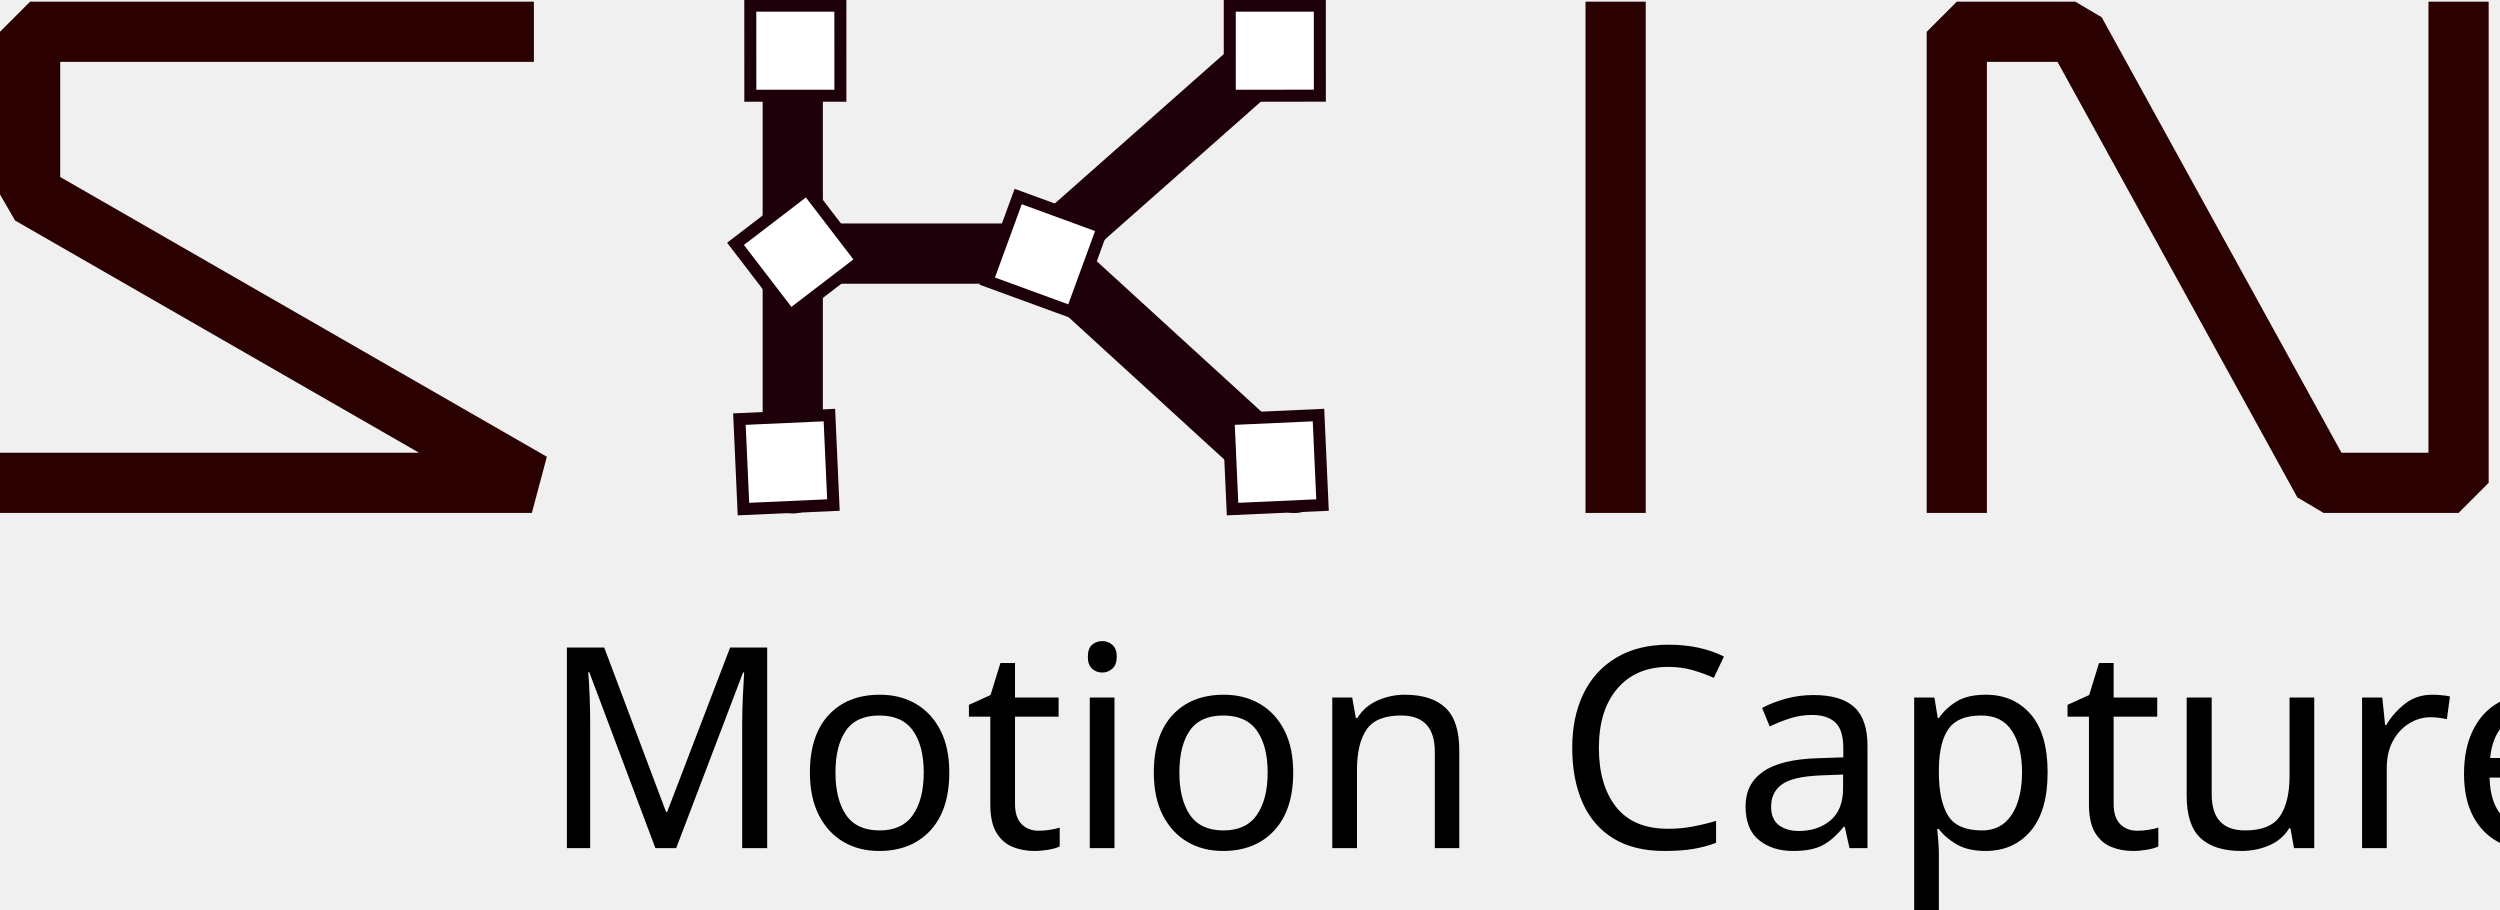
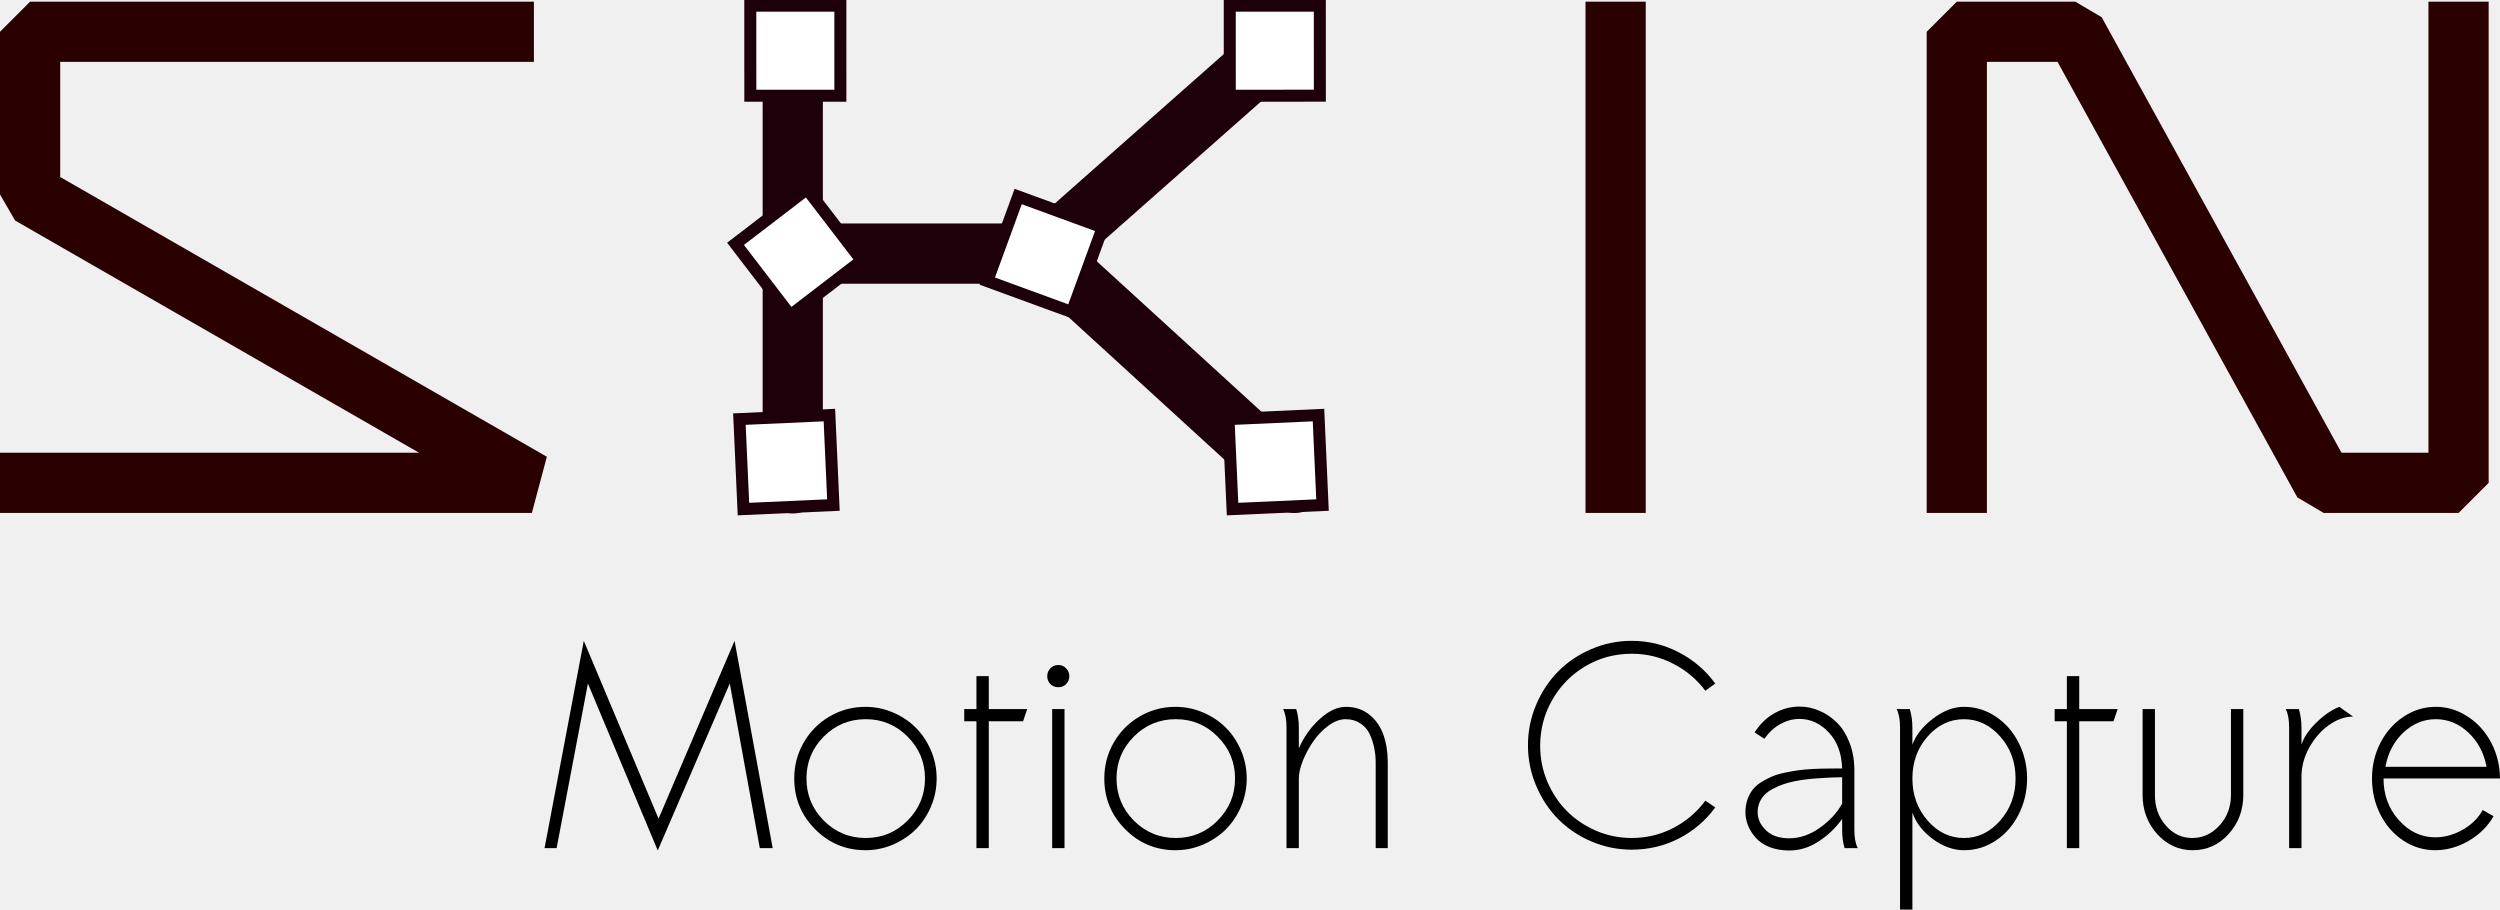
<svg xmlns="http://www.w3.org/2000/svg" version="1.1" width="498.261" height="181.291" id="svg2">
  <defs id="defs4">
    <marker refX="0" refY="0" orient="auto" id="DotS" style="overflow:visible">
      <path d="m -2.5,-1 c 0,2.76 -2.24,5 -5,5 -2.76,0 -5,-2.24 -5,-5 0,-2.76 2.24,-5 5,-5 2.76,0 5,2.24 5,5 z" transform="matrix(0.2,0,0,0.2,1.48,0.2)" id="path4514" style="fill-rule:evenodd;stroke:#000000;stroke-width:1pt" />
    </marker>
    <marker refX="0" refY="0" orient="auto" id="DiamondS" style="overflow:visible">
      <path d="M 0,-7.071 -7.071,0 0,7.071 7.071,0 0,-7.071 z" transform="scale(0.2,0.2)" id="path4532" style="fill-rule:evenodd;stroke:#000000;stroke-width:1pt" />
    </marker>
    <marker refX="0" refY="0" orient="auto" id="DiamondSstart" style="overflow:visible">
      <path d="M 0,-7.071 -7.071,0 0,7.071 7.071,0 0,-7.071 z" transform="matrix(0.2,0,0,0.2,1.2,0)" id="path4541" style="fill-rule:evenodd;stroke:#000000;stroke-width:1pt" />
    </marker>
    <marker refX="0" refY="0" orient="auto" id="SquareS" style="overflow:visible">
      <path d="M -5,-5 -5,5 5,5 5,-5 -5,-5 z" transform="scale(0.2,0.2)" id="path4523" style="fill-rule:evenodd;stroke:#000000;stroke-width:1pt" />
    </marker>
    <marker refX="0" refY="0" orient="auto" id="EmptyDiamondS" style="overflow:visible">
      <path d="M 0,-7.071 -7.071,0 0,7.071 7.071,0 0,-7.071 z" transform="scale(0.2,0.2)" id="path4559" style="fill:#ffffff;fill-rule:evenodd;stroke:#000000;stroke-width:1pt" />
    </marker>
    <marker refX="0" refY="0" orient="auto" id="EmptyDiamondSstart" style="overflow:visible">
      <path d="M 0,-7.071 -7.071,0 0,7.071 7.071,0 0,-7.071 z" transform="matrix(0.2,0,0,0.2,1.2,0)" id="path4568" style="fill:#ffffff;fill-rule:evenodd;stroke:#000000;stroke-width:1pt" />
    </marker>
    <marker refX="0" refY="0" orient="auto" id="SquareL" style="overflow:visible">
      <path d="M -5,-5 -5,5 5,5 5,-5 -5,-5 z" transform="scale(0.8,0.8)" id="path4517" style="fill-rule:evenodd;stroke:#000000;stroke-width:1pt" />
    </marker>
    <marker refX="0" refY="0" orient="auto" id="Tail" style="overflow:visible">
      <g transform="scale(-1.2,-1.2)" id="g4483">
        <path d="M -3.805,-3.959 0.544,0" id="path4485" style="fill:none;stroke:#000000;stroke-width:0.8;stroke-linecap:round" />
        <path d="M -1.287,-3.959 3.062,0" id="path4487" style="fill:none;stroke:#000000;stroke-width:0.8;stroke-linecap:round" />
        <path d="M 1.305,-3.959 5.654,0" id="path4489" style="fill:none;stroke:#000000;stroke-width:0.8;stroke-linecap:round" />
        <path d="M -3.805,4.178 0.544,0.22" id="path4491" style="fill:none;stroke:#000000;stroke-width:0.8;stroke-linecap:round" />
        <path d="M -1.287,4.178 3.062,0.22" id="path4493" style="fill:none;stroke:#000000;stroke-width:0.8;stroke-linecap:round" />
        <path d="M 1.305,4.178 5.654,0.22" id="path4495" style="fill:none;stroke:#000000;stroke-width:0.8;stroke-linecap:round" />
      </g>
    </marker>
    <marker refX="0" refY="0" orient="auto" id="Arrow1Sstart" style="overflow:visible">
      <path d="M 0,0 5,-5 -12.5,0 5,5 0,0 z" transform="matrix(0.2,0,0,0.2,1.2,0)" id="path4459" style="fill-rule:evenodd;stroke:#000000;stroke-width:1pt" />
    </marker>
    <marker refX="0" refY="0" orient="auto" id="Arrow2Sstart" style="overflow:visible">
      <path d="M 8.719,4.034 -2.207,0.016 8.719,-4.002 c -1.745,2.372 -1.735,5.617 -6e-7,8.035 z" transform="matrix(0.3,0,0,0.3,-0.69,0)" id="path4477" style="fill-rule:evenodd;stroke-width:0.625;stroke-linejoin:round" />
    </marker>
    <marker refX="0" refY="0" orient="auto" id="Arrow2Lstart" style="overflow:visible">
      <path d="M 8.719,4.034 -2.207,0.016 8.719,-4.002 c -1.745,2.372 -1.735,5.617 -6e-7,8.035 z" transform="matrix(1.1,0,0,1.1,1.1,0)" id="path4465" style="fill-rule:evenodd;stroke-width:0.625;stroke-linejoin:round" />
    </marker>
    <marker refX="0" refY="0" orient="auto" id="Arrow1Mend" style="overflow:visible">
      <path d="M 0,0 5,-5 -12.5,0 5,5 0,0 z" transform="matrix(-0.4,0,0,-0.4,-4,0)" id="path4456" style="fill-rule:evenodd;stroke:#000000;stroke-width:1pt" />
    </marker>
  </defs>
  <g transform="translate(-96,-804.8319)" id="layer1">
    <g id="text2985" style="font-size:40px;font-style:normal;font-weight:normal;line-height:125%;letter-spacing:0px;word-spacing:0px;fill:#000000;fill-opacity:1;stroke:none;font-family:Sans">
-       <path d="m 196.408,811.164 -94.408,0 0,32.42 100,57.484 -100,0" style="fill:none;stroke:#2b0000;stroke-width:12;stroke-linecap:square;stroke-linejoin:bevel;stroke-miterlimit:4;stroke-opacity:1;stroke-dasharray:none;stroke-dashoffset:0;marker-start:none;marker-mid:none" />
-       <path d="m 418,811.164 0,89.904" style="fill:none;stroke:#2b0000;stroke-width:12;stroke-linecap:square;stroke-linejoin:bevel;stroke-miterlimit:4;stroke-opacity:1;stroke-dasharray:none;stroke-dashoffset:0;marker-start:none;marker-mid:none" />
-       <path d="m 486,901.068 0,-89.904 23.62,0 49.504,89.904 26.876,0 0,-89.904" style="fill:none;stroke:#2b0000;stroke-width:12;stroke-linecap:square;stroke-linejoin:bevel;stroke-miterlimit:4;stroke-opacity:1;stroke-dasharray:none;stroke-dashoffset:0;marker-start:none;marker-mid:none" />
+       <path d="m 196.408,811.164 -94.408,0 0,32.42 100,57.484 -100,0" id="path37" style="fill:none;stroke:#2b0000;stroke-width:12;stroke-linecap:square;stroke-linejoin:bevel;stroke-miterlimit:4;stroke-opacity:1;stroke-dasharray:none;stroke-dashoffset:0;marker-start:none;marker-mid:none" />
+       <path d="m 418,811.164 0,89.904" id="path39" style="fill:none;stroke:#2b0000;stroke-width:12;stroke-linecap:square;stroke-linejoin:bevel;stroke-miterlimit:4;stroke-opacity:1;stroke-dasharray:none;stroke-dashoffset:0;marker-start:none;marker-mid:none" />
+       <path d="m 486,901.068 0,-89.904 23.62,0 49.504,89.904 26.876,0 0,-89.904" id="path41" style="fill:none;stroke:#2b0000;stroke-width:12;stroke-linecap:square;stroke-linejoin:bevel;stroke-miterlimit:4;stroke-opacity:1;stroke-dasharray:none;stroke-dashoffset:0;marker-start:none;marker-mid:none" />
      <g transform="translate(80,-112)" id="g13379">
        <path d="M 173.906,917.094 A 6.001,6.001 0 0 0 168,923.156 l 0,89.906 a 6.001,6.001 0 1 0 12,0 l 0,-89.906 a 6.001,6.001 0 0 0 -6.094,-6.062 z" id="path3673" style="font-size:medium;font-style:normal;font-variant:normal;font-weight:normal;font-stretch:normal;text-indent:0;text-align:start;text-decoration:none;line-height:125%;letter-spacing:0;word-spacing:0;text-transform:none;direction:ltr;block-progression:tb;writing-mode:lr-tb;text-anchor:start;baseline-shift:baseline;color:#000000;fill:#1e000a;fill-opacity:1;stroke:none;stroke-width:12;marker:none;visibility:visible;display:inline;overflow:visible;enable-background:accumulate;font-family:Sans;-inkscape-font-specification:Sans" />
      </g>
      <g transform="translate(80,-112)" id="g13371">
        <path d="m 273.656,917.125 a 6.001,6.001 0 0 0 -3.625,1.531 l -48.312,42.719 -47.719,0 a 6.001,6.001 0 1 0 0,12 l 50,0 3.969,-1.531 50,-44.188 a 6.001,6.001 0 0 0 -4.312,-10.531 z" id="path3026" style="font-size:medium;font-style:normal;font-variant:normal;font-weight:normal;font-stretch:normal;text-indent:0;text-align:start;text-decoration:none;line-height:125%;letter-spacing:0;word-spacing:0;text-transform:none;direction:ltr;block-progression:tb;writing-mode:lr-tb;text-anchor:start;baseline-shift:baseline;color:#000000;fill:#1e000a;fill-opacity:1;stroke:none;stroke-width:12;marker:none;visibility:visible;display:inline;overflow:visible;enable-background:accumulate;font-family:Sans;-inkscape-font-specification:Sans" />
      </g>
      <g transform="translate(80,-112)" id="g13363">
        <path d="m 223.656,961.312 a 6.001,6.001 0 0 0 -3.719,10.469 l 50,45.719 a 6.016,6.016 0 1 0 8.125,-8.875 l -50,-45.688 a 6.001,6.001 0 0 0 -4.406,-1.625 z" id="path3028" style="font-size:medium;font-style:normal;font-variant:normal;font-weight:normal;font-stretch:normal;text-indent:0;text-align:start;text-decoration:none;line-height:125%;letter-spacing:0;word-spacing:0;text-transform:none;direction:ltr;block-progression:tb;writing-mode:lr-tb;text-anchor:start;baseline-shift:baseline;color:#000000;fill:#1e000a;fill-opacity:1;stroke:none;stroke-width:12;marker:none;visibility:visible;display:inline;overflow:visible;enable-background:accumulate;font-family:Sans;-inkscape-font-specification:Sans" />
        <path d="m 183.487,917.956 -17.95,0.006 0.006,17.95 17.95,-0.006 -0.006,-17.95 z" id="path13369-48" style="font-size:40px;font-style:normal;font-weight:normal;line-height:125%;letter-spacing:0px;word-spacing:0px;fill:#ffffff;fill-opacity:1;fill-rule:evenodd;stroke:#1e000a;stroke-width:1.795pt;stroke-opacity:1;font-family:Sans" />
        <path d="m 173.514,979.675 14.245,-10.922 -10.922,-14.245 -14.245,10.922 10.922,14.245 z" id="path13369-48-0" style="font-size:40px;font-style:normal;font-weight:normal;line-height:125%;letter-spacing:0px;word-spacing:0px;fill:#ffffff;fill-opacity:1;fill-rule:evenodd;stroke:#1e000a;stroke-width:1.795pt;stroke-opacity:1;font-family:Sans" />
        <path d="m 181.3,999.557 -17.932,0.805 0.805,17.932 17.932,-0.805 -0.805,-17.932 z" id="path13369-48-5" style="font-size:40px;font-style:normal;font-weight:normal;line-height:125%;letter-spacing:0px;word-spacing:0px;fill:#ffffff;fill-opacity:1;fill-rule:evenodd;stroke:#1e000a;stroke-width:1.795pt;stroke-opacity:1;font-family:Sans" />
        <path d="m 278.78,999.557 -17.932,0.805 0.805,17.932 17.932,-0.805 -0.805,-17.932 z" id="path13369-48-03" style="font-size:40px;font-style:normal;font-weight:normal;line-height:125%;letter-spacing:0px;word-spacing:0px;fill:#ffffff;fill-opacity:1;fill-rule:evenodd;stroke:#1e000a;stroke-width:1.795pt;stroke-opacity:1;font-family:Sans" />
        <path d="m 235.786,962.163 -16.858,-6.165 -6.165,16.858 16.858,6.165 6.165,-16.858 z" id="path13369-48-9" style="font-size:40px;font-style:normal;font-weight:normal;line-height:125%;letter-spacing:0px;word-spacing:0px;fill:#ffffff;fill-opacity:1;fill-rule:evenodd;stroke:#1e000a;stroke-width:1.795pt;stroke-opacity:1;font-family:Sans" />
        <path d="m 279.046,917.954 -17.95,0.006 0.006,17.95 17.95,-0.006 -0.006,-17.95 z" id="path13369-48-1" style="font-size:40px;font-style:normal;font-weight:normal;line-height:125%;letter-spacing:0px;word-spacing:0px;fill:#ffffff;fill-opacity:1;fill-rule:evenodd;stroke:#1e000a;stroke-width:1.795pt;stroke-opacity:1;font-family:Sans" />
      </g>
-       <text x="203.546" y="973.873" id="text13519" xml:space="preserve" style="font-size:40px;font-style:normal;font-weight:normal;line-height:125%;letter-spacing:0px;word-spacing:0px;fill:#000000;fill-opacity:1;stroke:none;font-family:Sans">
-         <tspan x="203.546" y="973.873" id="tspan13521" style="font-size:56px;font-style:normal;font-variant:normal;font-weight:normal;font-stretch:normal;font-family:Sawasdee;-inkscape-font-specification:Sawasdee">Motion Capture</tspan>
-       </text>
+       <g id="text13519" style="line-height:125%;fill:#000000;font-family:Sans">
+         <path d="m 206.937,973.873 -2.406,0 7.82,-41.316 14.902,35.438 15.148,-35.438 7.602,41.316 -2.57,0 -5.988,-32.812 -14.355,33.277 -13.918,-33.277 -6.234,32.812" id="path3035" style="font-size:56px;font-variant:normal;font-stretch:normal;font-family:Sawasdee;-inkscape-font-specification:Sawasdee" />
+         <path d="m 268.487,945.709 c 1.914,3e-5 3.746,0.374 5.496,1.121 1.75,0.747 3.263,1.759 4.539,3.035 1.276,1.276 2.288,2.798 3.035,4.566 0.747,1.768 1.121,3.619 1.121,5.551 -3e-5,1.951 -0.374,3.81 -1.121,5.578 -0.747,1.768 -1.759,3.29 -3.035,4.566 -1.276,1.258 -2.789,2.27 -4.539,3.035 -1.75,0.747 -3.582,1.121 -5.496,1.121 -3.919,0 -7.264,-1.395 -10.035,-4.184 -2.771,-2.789 -4.156,-6.161 -4.156,-10.117 -10e-6,-2.589 0.629,-4.977 1.887,-7.164 1.276,-2.206 2.999,-3.937 5.168,-5.195 2.187,-1.276 4.566,-1.914 7.137,-1.914 m -11.758,14.273 c -1e-5,3.263 1.148,6.061 3.445,8.395 2.315,2.315 5.104,3.473 8.367,3.473 3.263,0 6.043,-1.158 8.34,-3.473 2.315,-2.333 3.473,-5.131 3.473,-8.395 -3e-5,-3.245 -1.158,-6.025 -3.473,-8.34 -2.297,-2.315 -5.077,-3.473 -8.34,-3.473 -3.263,2e-5 -6.052,1.158 -8.367,3.473 -2.297,2.315 -3.445,5.095 -3.445,8.34" id="path3037" style="font-size:56px;font-variant:normal;font-stretch:normal;font-family:Sawasdee;-inkscape-font-specification:Sawasdee" />
+         <path d="m 293.07,973.873 -2.461,0 0,-25.293 -2.434,0 0,-2.434 2.434,0 0,-6.562 2.461,0 0,6.562 7.656,0 -0.82,2.434 -6.836,0 0,25.293" id="path3039" style="font-size:56px;font-variant:normal;font-stretch:normal;font-family:Sawasdee;-inkscape-font-specification:Sawasdee" />
+         <path d="m 304.718,939.584 c 0,-0.602 0.21,-1.121 0.629,-1.559 0.437,-0.437 0.966,-0.656 1.586,-0.656 0.602,3e-5 1.112,0.219 1.531,0.656 0.437,0.438 0.656,0.957 0.656,1.559 -1e-5,0.62 -0.21,1.148 -0.629,1.586 -0.419,0.419 -0.939,0.629 -1.559,0.629 -0.62,4e-5 -1.148,-0.21 -1.586,-0.629 -0.419,-0.437 -0.629,-0.966 -0.629,-1.586 m 3.445,34.289 -2.461,0 0,-27.727 2.461,0 0,27.727" id="path3041" style="font-size:56px;font-variant:normal;font-stretch:normal;font-family:Sawasdee;-inkscape-font-specification:Sawasdee" />
+         <path d="m 330.284,945.709 c 1.914,3e-5 3.746,0.374 5.496,1.121 1.75,0.747 3.263,1.759 4.539,3.035 1.276,1.276 2.288,2.798 3.035,4.566 0.747,1.768 1.121,3.619 1.121,5.551 -3e-5,1.951 -0.374,3.81 -1.121,5.578 -0.747,1.768 -1.759,3.29 -3.035,4.566 -1.276,1.258 -2.789,2.27 -4.539,3.035 -1.75,0.747 -3.582,1.121 -5.496,1.121 -3.919,0 -7.264,-1.395 -10.035,-4.184 -2.771,-2.789 -4.156,-6.161 -4.156,-10.117 0,-2.589 0.629,-4.977 1.887,-7.164 1.276,-2.206 2.999,-3.937 5.168,-5.195 2.187,-1.276 4.566,-1.914 7.137,-1.914 m -11.758,14.273 c -1e-5,3.263 1.148,6.061 3.445,8.395 2.315,2.315 5.104,3.473 8.367,3.473 3.263,0 6.043,-1.158 8.34,-3.473 2.315,-2.333 3.473,-5.131 3.473,-8.395 -3e-5,-3.245 -1.158,-6.025 -3.473,-8.34 -2.297,-2.315 -5.077,-3.473 -8.34,-3.473 -3.263,2e-5 -6.052,1.158 -8.367,3.473 -2.297,2.315 -3.445,5.095 -3.445,8.34" id="path3043" style="font-size:56px;font-variant:normal;font-stretch:normal;font-family:Sawasdee;-inkscape-font-specification:Sawasdee" />
+         <path d="m 351.722,946.147 2.625,0 c 0.346,1.203 0.52,2.425 0.52,3.664 l 0,4.156 c 1.003,-2.279 2.388,-4.22 4.156,-5.824 1.786,-1.622 3.518,-2.434 5.195,-2.434 1.859,3e-5 3.427,0.52 4.703,1.559 1.294,1.039 2.224,2.37 2.789,3.992 0.583,1.622 0.875,3.454 0.875,5.496 l 0,17.117 -2.406,0 0,-17.117 c -2e-5,-1.003 -0.1,-1.969 -0.301,-2.898 -0.182,-0.93 -0.483,-1.841 -0.902,-2.734 -0.419,-0.893 -1.048,-1.604 -1.887,-2.133 -0.82,-0.547 -1.796,-0.82 -2.926,-0.82 -1.076,2e-5 -2.197,0.419 -3.363,1.258 -1.148,0.839 -2.151,1.869 -3.008,3.09 -0.839,1.203 -1.54,2.488 -2.105,3.855 -0.547,1.367 -0.82,2.57 -0.82,3.609 l 0,13.891 -2.461,0 0,-24.062 c 0,-1.568 -0.228,-2.789 -0.684,-3.664" id="path3045" style="font-size:56px;font-variant:normal;font-stretch:normal;font-family:Sawasdee;-inkscape-font-specification:Sawasdee" />
+         <path d="m 435.886,964.412 1.969,1.34 c -1.896,2.607 -4.302,4.667 -7.219,6.18 -2.917,1.495 -6.061,2.242 -9.434,2.242 -2.807,0 -5.487,-0.547 -8.039,-1.641 -2.552,-1.094 -4.749,-2.57 -6.59,-4.43 -1.841,-1.859 -3.309,-4.074 -4.402,-6.645 -1.094,-2.57 -1.641,-5.268 -1.641,-8.094 0,-2.825 0.547,-5.523 1.641,-8.094 1.094,-2.57 2.561,-4.785 4.402,-6.645 1.841,-1.859 4.038,-3.336 6.59,-4.43 2.552,-1.094 5.232,-1.641 8.039,-1.641 3.354,4e-5 6.49,0.766 9.406,2.297 2.917,1.513 5.332,3.582 7.246,6.207 l -1.969,1.449 c -1.695,-2.279 -3.828,-4.074 -6.398,-5.387 -2.552,-1.331 -5.314,-1.996 -8.285,-1.996 -3.318,4e-5 -6.38,0.82 -9.188,2.461 -2.789,1.641 -4.995,3.874 -6.617,6.699 -1.622,2.807 -2.434,5.879 -2.434,9.215 -1e-5,2.479 0.474,4.849 1.422,7.109 0.966,2.26 2.26,4.211 3.883,5.852 1.622,1.641 3.564,2.953 5.824,3.938 2.26,0.966 4.63,1.449 7.109,1.449 2.971,0 5.733,-0.665 8.285,-1.996 2.57,-1.331 4.703,-3.145 6.398,-5.441" id="path3047" style="font-size:56px;font-variant:normal;font-stretch:normal;font-family:Sawasdee;-inkscape-font-specification:Sawasdee" />
+         <path d="m 466.265,973.873 -2.625,0 c -0.328,-1.039 -0.492,-2.26 -0.492,-3.664 l 0,-2.16 c -1.313,1.823 -2.889,3.327 -4.73,4.512 -1.823,1.185 -3.755,1.777 -5.797,1.777 -1.477,0 -2.798,-0.228 -3.965,-0.684 -1.148,-0.474 -2.06,-1.094 -2.734,-1.859 -0.674,-0.766 -1.185,-1.577 -1.531,-2.434 -0.346,-0.875 -0.52,-1.759 -0.52,-2.652 -1e-5,-0.93 0.137,-1.786 0.41,-2.57 0.292,-0.784 0.656,-1.449 1.094,-1.996 0.456,-0.565 1.048,-1.066 1.777,-1.504 0.747,-0.456 1.458,-0.82 2.133,-1.094 0.693,-0.292 1.549,-0.538 2.57,-0.738 1.021,-0.219 1.905,-0.374 2.652,-0.465 0.747,-0.109 1.677,-0.191 2.789,-0.246 1.112,-0.055 1.987,-0.082 2.625,-0.082 0.656,-0.018 1.486,-0.027 2.488,-0.027 l 0.738,0 c -0.091,-3.008 -0.984,-5.405 -2.68,-7.191 -1.677,-1.786 -3.619,-2.68 -5.824,-2.68 -1.294,3e-5 -2.561,0.337 -3.801,1.012 -1.221,0.674 -2.288,1.659 -3.199,2.953 l -1.941,-1.285 c 1.112,-1.714 2.452,-2.999 4.02,-3.855 1.568,-0.857 3.208,-1.285 4.922,-1.285 1.385,3e-5 2.716,0.283 3.992,0.848 1.294,0.547 2.452,1.331 3.473,2.352 1.021,1.003 1.841,2.297 2.461,3.883 0.638,1.586 0.975,3.336 1.012,5.25 l 0,12.223 c -2e-5,1.586 0.228,2.807 0.684,3.664 m -13.645,-1.969 c 2.096,10e-6 4.129,-0.702 6.098,-2.105 1.969,-1.404 3.445,-3.008 4.43,-4.812 l 0,-5.25 c -0.857,0.018 -1.577,0.036 -2.16,0.055 -0.565,0.018 -1.349,0.064 -2.352,0.137 -0.984,0.055 -1.823,0.128 -2.516,0.219 -0.693,0.073 -1.504,0.201 -2.434,0.383 -0.911,0.182 -1.686,0.392 -2.324,0.629 -0.638,0.219 -1.303,0.51 -1.996,0.875 -0.674,0.346 -1.221,0.738 -1.641,1.176 -0.419,0.419 -0.766,0.93 -1.039,1.531 -0.255,0.602 -0.383,1.258 -0.383,1.969 -10e-6,1.313 0.547,2.507 1.641,3.582 1.094,1.076 2.652,1.613 4.676,1.613" id="path3049" style="font-size:56px;font-variant:normal;font-stretch:normal;font-family:Sawasdee;-inkscape-font-specification:Sawasdee" />
+         <path d="m 474.003,946.147 2.625,0 c 0.346,1.203 0.52,2.425 0.52,3.664 l 0,3.445 c 0.693,-1.914 2.06,-3.646 4.102,-5.195 2.042,-1.568 4.102,-2.352 6.18,-2.352 2.315,3e-5 4.439,0.656 6.371,1.969 1.932,1.294 3.445,3.035 4.539,5.223 1.112,2.188 1.668,4.548 1.668,7.082 -3e-5,2.552 -0.556,4.931 -1.668,7.137 -1.094,2.188 -2.607,3.928 -4.539,5.223 -1.932,1.294 -4.056,1.941 -6.371,1.941 -2.115,0 -4.193,-0.747 -6.234,-2.242 -2.023,-1.513 -3.372,-3.272 -4.047,-5.277 l 0,19.359 -2.461,0 0,-36.312 c 0,-1.568 -0.228,-2.789 -0.684,-3.664 m 6.18,5.469 c -2.023,2.297 -3.035,5.086 -3.035,8.367 -10e-6,3.281 1.012,6.079 3.035,8.395 2.023,2.315 4.439,3.473 7.246,3.473 2.771,0 5.177,-1.158 7.219,-3.473 2.042,-2.333 3.062,-5.131 3.062,-8.395 -3e-5,-3.281 -1.021,-6.07 -3.062,-8.367 -2.042,-2.297 -4.448,-3.445 -7.219,-3.445 -2.807,2e-5 -5.223,1.148 -7.246,3.445" id="path3051" style="font-size:56px;font-variant:normal;font-stretch:normal;font-family:Sawasdee;-inkscape-font-specification:Sawasdee" />
+         <path d="m 510.398,973.873 -2.461,0 0,-25.293 -2.434,0 0,-2.434 2.434,0 0,-6.562 2.461,0 0,6.562 7.656,0 -0.82,2.434 -6.836,0 0,25.293" id="path3053" style="font-size:56px;font-variant:normal;font-stretch:normal;font-family:Sawasdee;-inkscape-font-specification:Sawasdee" />
+         <path d="m 523.03,946.147 2.461,0 0,17.145 c -1e-5,2.388 0.72,4.411 2.16,6.07 1.44,1.659 3.199,2.488 5.277,2.488 2.096,0 3.901,-0.829 5.414,-2.488 1.531,-1.677 2.297,-3.701 2.297,-6.07 l 0,-17.145 2.461,0 0,17.145 c -2e-5,3.008 -0.975,5.596 -2.926,7.766 -1.951,2.151 -4.329,3.227 -7.137,3.227 -2.789,0 -5.159,-1.076 -7.109,-3.227 -1.932,-2.169 -2.898,-4.758 -2.898,-7.766 l 0,-17.145" id="path3055" style="font-size:56px;font-variant:normal;font-stretch:normal;font-family:Sawasdee;-inkscape-font-specification:Sawasdee" />
+         <path d="m 551.55,946.147 2.625,0 c 0.346,1.203 0.52,2.425 0.52,3.664 l 0,3.445 c 0.419,-1.404 1.395,-2.862 2.926,-4.375 1.531,-1.513 3.072,-2.57 4.621,-3.172 l 2.734,1.941 c -1.604,2e-5 -3.208,0.565 -4.812,1.695 -1.586,1.13 -2.898,2.634 -3.938,4.512 -1.021,1.859 -1.531,3.783 -1.531,5.77 l 0,14.246 -2.461,0 0,-24.062 c -10e-6,-1.568 -0.228,-2.789 -0.684,-3.664" id="path3057" style="font-size:56px;font-variant:normal;font-stretch:normal;font-family:Sawasdee;-inkscape-font-specification:Sawasdee" />
+         <path d="m 571.429,957.659 20.152,0 c -0.51,-2.753 -1.714,-5.022 -3.609,-6.809 -1.896,-1.786 -4.065,-2.68 -6.508,-2.68 -2.425,2e-5 -4.585,0.893 -6.48,2.68 -1.878,1.786 -3.063,4.056 -3.555,6.809 m 22.832,2.324 -23.215,0 c -10e-6,3.263 1.021,6.034 3.062,8.312 2.042,2.279 4.457,3.418 7.246,3.418 1.841,0 3.646,-0.492 5.414,-1.477 1.768,-0.984 3.117,-2.306 4.047,-3.965 l 2.16,1.23 c -1.112,1.987 -2.753,3.618 -4.922,4.895 -2.169,1.258 -4.402,1.887 -6.699,1.887 -2.315,0 -4.448,-0.647 -6.398,-1.941 -1.932,-1.294 -3.454,-3.035 -4.566,-5.223 -1.094,-2.206 -1.641,-4.585 -1.641,-7.137 0,-2.534 0.556,-4.895 1.668,-7.082 1.13,-2.187 2.671,-3.928 4.621,-5.223 1.969,-1.312 4.111,-1.969 6.426,-1.969 2.187,3e-5 4.22,0.592 6.098,1.777 1.896,1.167 3.427,2.744 4.594,4.73 1.167,1.987 1.85,4.165 2.051,6.535 l 0.055,1.23" id="path3059" style="font-size:56px;font-variant:normal;font-stretch:normal;font-family:Sawasdee;-inkscape-font-specification:Sawasdee" />
+       </g>
    </g>
  </g>
</svg>
